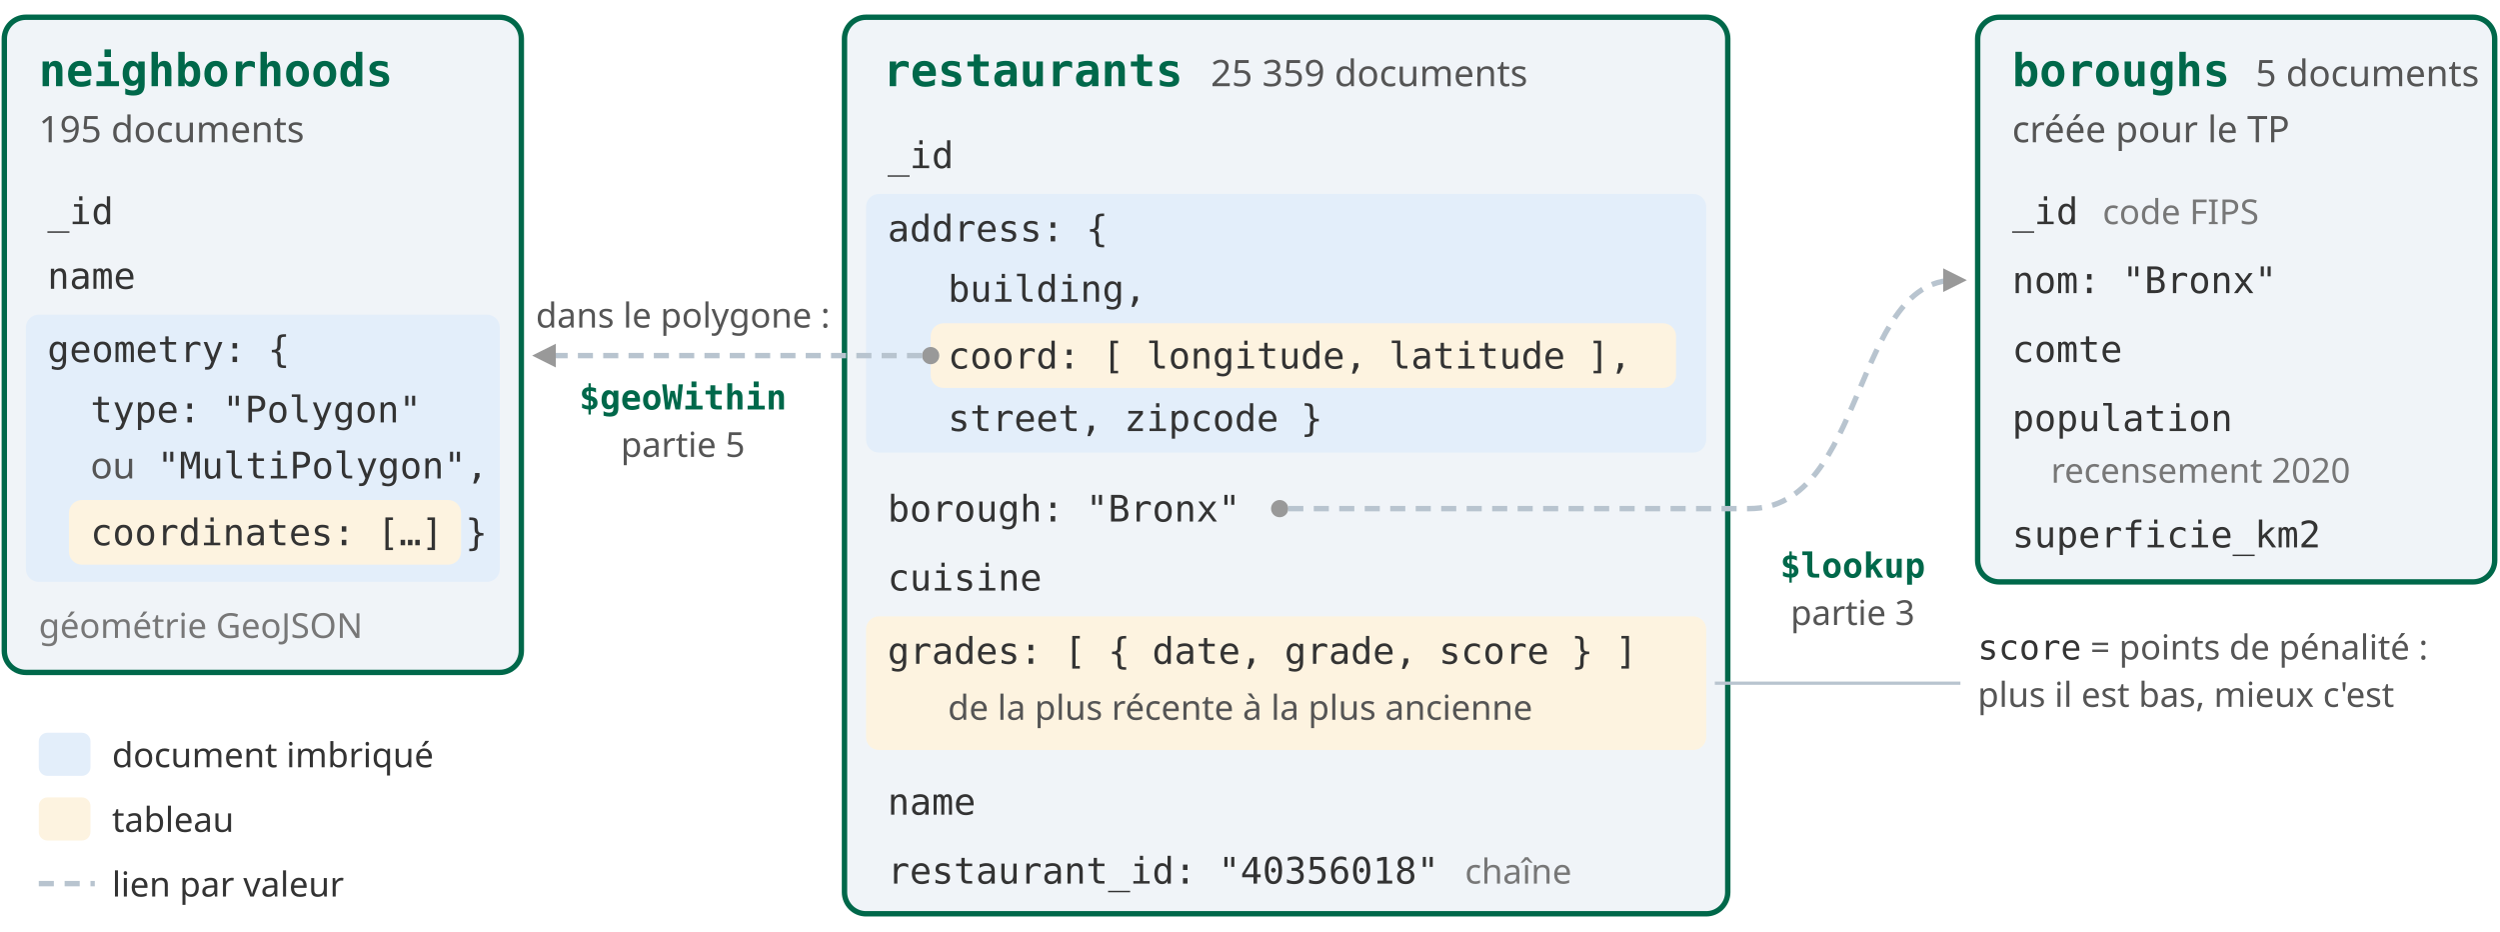
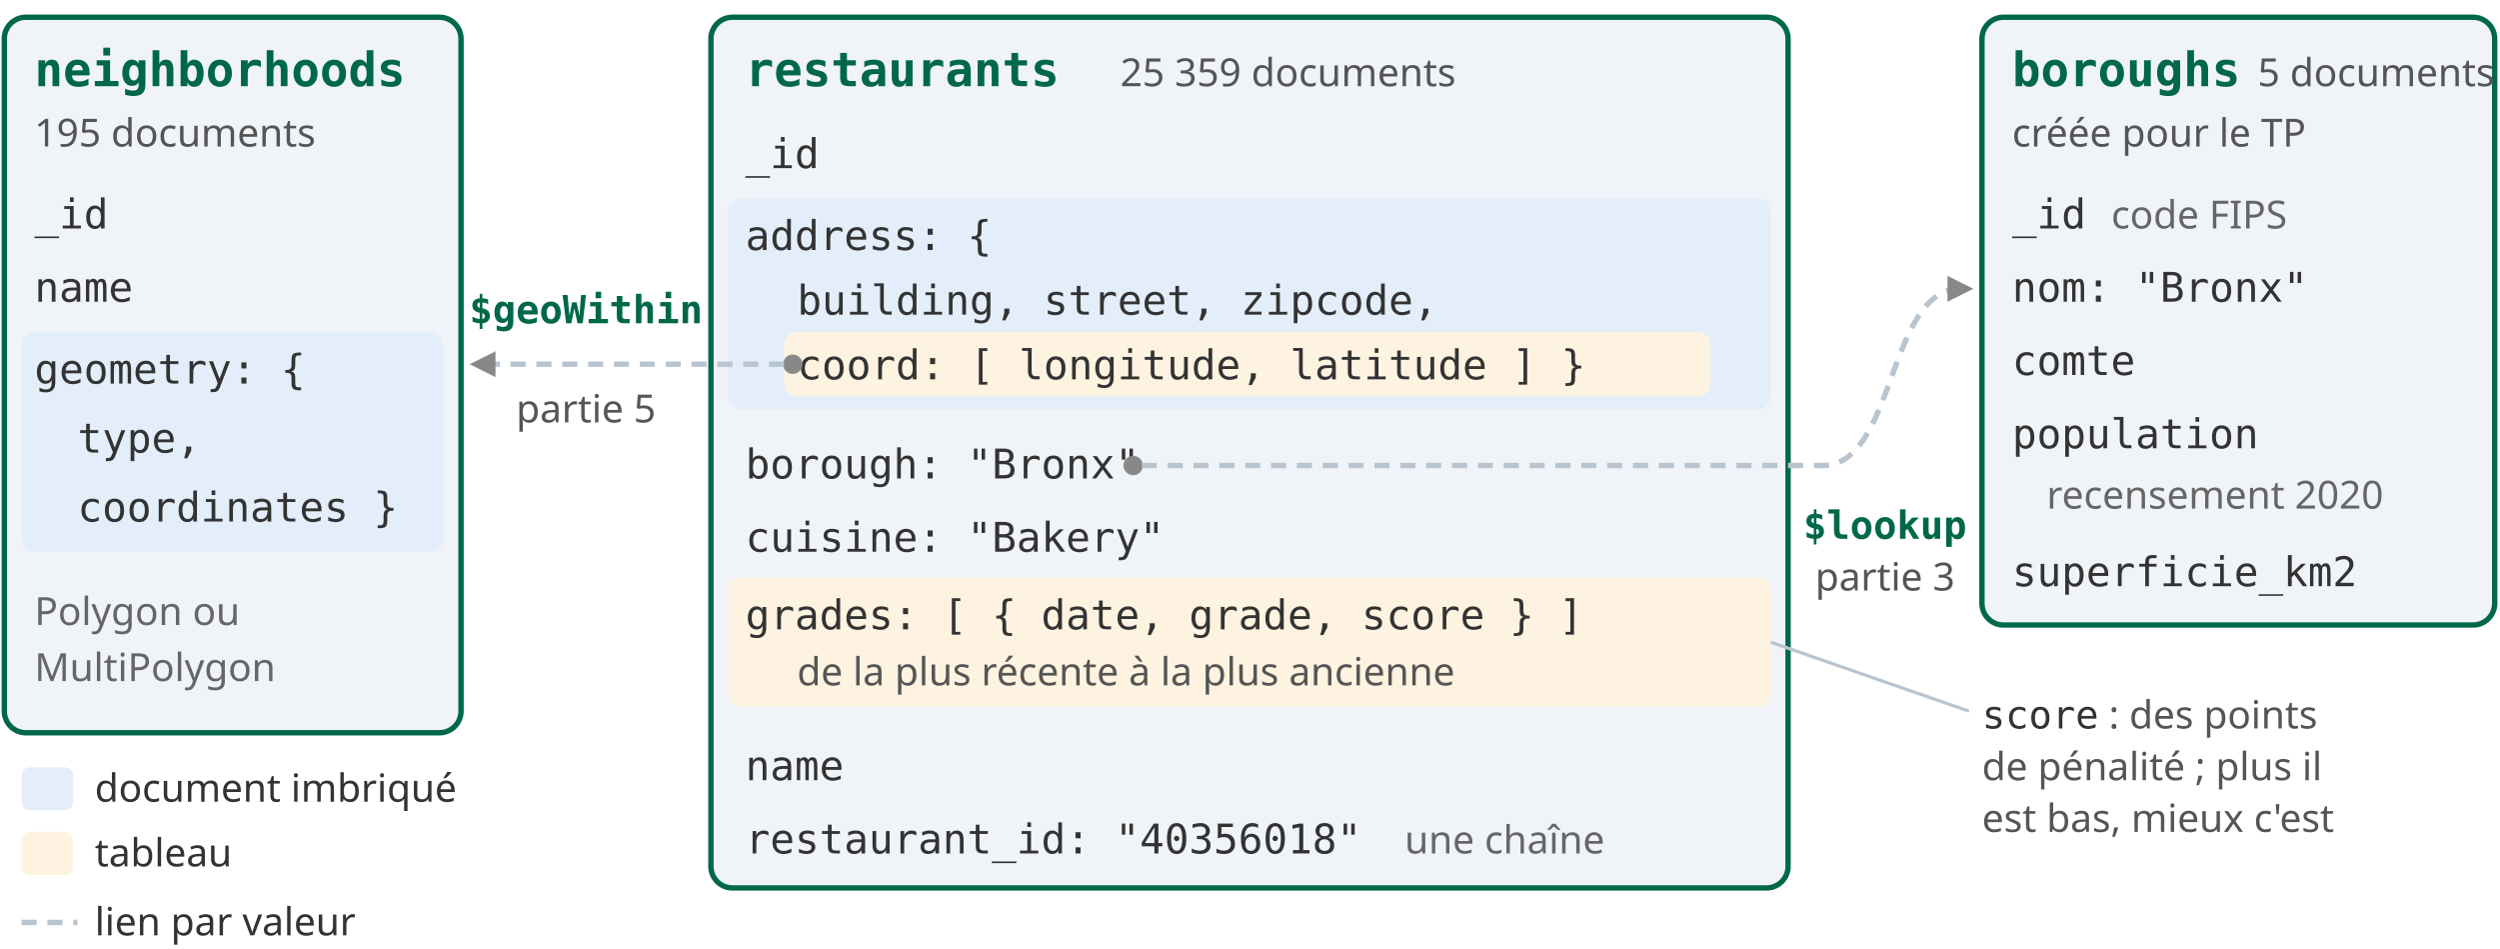
- <svg xmlns="http://www.w3.org/2000/svg" viewBox="0 0 1160 432" font-family="sans-serif" role="img" aria-labelledby="t">
+ <svg xmlns="http://www.w3.org/2000/svg" viewBox="0 0 1160 440" font-family="sans-serif" role="img" aria-labelledby="t">
  <defs>
-     <marker id="fl" viewBox="0 0 10 10" refX="5" refY="5" markerWidth="11" markerHeight="11" markerUnits="userSpaceOnUse" orient="auto-start-reverse">
-       <path d="M0,0 L10,5 L0,10 z" fill="#999" />
+     <marker id="fl" viewBox="0 0 10 10" refX="5" refY="5" markerWidth="12" markerHeight="12" markerUnits="userSpaceOnUse" orient="auto-start-reverse">
+       <path d="M0,0 L10,5 L0,10 z" fill="#888" />
    </marker>
  </defs>
-   <rect x="2" y="8" width="240" height="304" rx="10" fill="#f0f4f8" stroke="#00684a" stroke-width="2.5" />
-   <text x="18" y="40" font-family="monospace" font-size="21" font-weight="bold" fill="#00684a">neighborhoods</text>
-   <text x="18" y="66" font-size="17" fill="#555">195 documents</text>
-   <rect x="12" y="146" width="220" height="124" rx="6" fill="#e3eefa" />
-   <rect x="32" y="232" width="182" height="30" rx="6" fill="#fdf3e0" />
-   <g font-family="monospace" font-size="17" fill="#333">
-     <text x="22" y="104">_id</text>
-     <text x="22" y="134">name</text>
-     <text x="22" y="168">geometry: {</text>
-     <text x="42" y="196">type: "Polygon"</text>
-     <text x="42" y="222">
-       <tspan font-family="sans-serif" fill="#555">ou</tspan> "MultiPolygon",</text>
-     <text x="42" y="253">coordinates: […] }</text>
+   <rect x="2" y="8" width="212" height="332" rx="10" fill="#f0f4f8" stroke="#00684a" stroke-width="2.5" />
+   <text x="16" y="40" font-family="monospace" font-size="22" font-weight="bold" fill="#00684a">neighborhoods</text>
+   <text x="16" y="68" font-size="18" fill="#555">195 documents</text>
+   <rect x="10" y="154" width="196" height="102" rx="6" fill="#e3eefa" />
+   <g font-family="monospace" font-size="19" fill="#333">
+     <text x="16" y="106">_id</text>
+     <text x="16" y="140">name</text>
+     <text x="16" y="178">geometry: {</text>
+     <text x="36" y="210">type,</text>
+     <text x="36" y="242">coordinates }</text>
  </g>
-   <text x="18" y="296" font-size="16" fill="#777">géométrie GeoJSON</text>
-   <rect x="392" y="8" width="410" height="416" rx="10" fill="#f0f4f8" stroke="#00684a" stroke-width="2.5" />
-   <text x="410" y="40" font-family="monospace" font-size="21" font-weight="bold" fill="#00684a">restaurants</text>
-   <text x="562" y="40" font-size="17" fill="#555">25 359 documents</text>
-   <rect x="402" y="90" width="390" height="120" rx="6" fill="#e3eefa" />
-   <rect x="432" y="150" width="346" height="30" rx="6" fill="#fdf3e0" />
-   <rect x="402" y="286" width="390" height="62" rx="6" fill="#fdf3e0" />
-   <g font-family="monospace" font-size="17" fill="#333">
-     <text x="412" y="78">_id</text>
-     <text x="412" y="112">address: {</text>
-     <text x="440" y="140">building,</text>
-     <text x="440" y="171">coord: [ longitude, latitude ],</text>
-     <text x="440" y="200">street, zipcode }</text>
-     <text x="412" y="242">borough: "Bronx"</text>
-     <text x="412" y="274">cuisine</text>
-     <text x="412" y="308">grades: [ { date, grade, score } ]</text>
-     <text x="412" y="378">name</text>
-     <text x="412" y="410">restaurant_id: "40356018"</text>
+   <g font-size="18" fill="#666">
+     <text x="16" y="290">Polygon ou</text>
+     <text x="16" y="316">MultiPolygon</text>
  </g>
-   <text x="440" y="334" font-size="16" fill="#555">de la plus récente à la plus ancienne</text>
-   <text x="680" y="410" font-size="16" fill="#777">chaîne</text>
-   <rect x="918" y="8" width="240" height="262" rx="10" fill="#f0f4f8" stroke="#00684a" stroke-width="2.5" />
-   <text x="934" y="40" font-family="monospace" font-size="21" font-weight="bold" fill="#00684a">boroughs</text>
-   <text x="1047" y="40" font-size="17" fill="#555">5 documents</text>
-   <text x="934" y="66" font-size="17" fill="#555">créée pour le TP</text>
-   <g font-family="monospace" font-size="17" fill="#333">
-     <text x="934" y="104">_id</text>
-     <text x="934" y="136">nom: "Bronx"</text>
-     <text x="934" y="168">comte</text>
-     <text x="934" y="200">population</text>
-     <text x="934" y="254">superficie_km2</text>
+   <rect x="330" y="8" width="500" height="404" rx="10" fill="#f0f4f8" stroke="#00684a" stroke-width="2.5" />
+   <text x="346" y="40" font-family="monospace" font-size="22" font-weight="bold" fill="#00684a">restaurants</text>
+   <text x="520" y="40" font-size="18" fill="#555">25 359 documents</text>
+   <rect x="338" y="92" width="484" height="98" rx="6" fill="#e3eefa" />
+   <rect x="364" y="154" width="430" height="30" rx="6" fill="#fdf3e0" />
+   <rect x="338" y="268" width="484" height="60" rx="6" fill="#fdf3e0" />
+   <g font-family="monospace" font-size="19" fill="#333">
+     <text x="346" y="78">_id</text>
+     <text x="346" y="116">address: {</text>
+     <text x="370" y="146">building, street, zipcode,</text>
+     <text x="370" y="176">coord: [ longitude, latitude ] }</text>
+     <text x="346" y="222">borough: "Bronx"</text>
+     <text x="346" y="256">cuisine: "Bakery"</text>
+     <text x="346" y="292">grades: [ { date, grade, score } ]</text>
+     <text x="346" y="362">name</text>
+     <text x="346" y="396">restaurant_id: "40356018"</text>
  </g>
-   <text x="976" y="104" font-size="16" fill="#777">code FIPS</text>
-   <text x="952" y="224" font-size="16" fill="#777">recensement 2020</text>
-   <circle cx="432" cy="165" r="4" fill="#999" />
-   <line x1="428" y1="165" x2="252.5" y2="165" stroke="#b8c4cf" stroke-width="2.5" stroke-dasharray="7 4.75" marker-end="url(#fl)" />
-   <g font-size="16" fill="#555" text-anchor="middle">
-     <text x="317" y="152">dans le polygone :</text>
-     <text x="317" y="190" font-family="monospace" font-weight="bold" fill="#00684a">$geoWithin</text>
-     <text x="317" y="212">partie 5</text>
+   <text x="370" y="318" font-size="18" fill="#555">de la plus récente à la plus ancienne</text>
+   <text x="652" y="396" font-size="18" fill="#666">une chaîne</text>
+   <rect x="920" y="8" width="238" height="282" rx="10" fill="#f0f4f8" stroke="#00684a" stroke-width="2.5" />
+   <text x="934" y="40" font-family="monospace" font-size="22" font-weight="bold" fill="#00684a">boroughs</text>
+   <text x="1048" y="40" font-size="18" fill="#555">5 documents</text>
+   <text x="934" y="68" font-size="18" fill="#555">créée pour le TP</text>
+   <g font-family="monospace" font-size="19" fill="#333">
+     <text x="934" y="106">_id</text>
+     <text x="934" y="140">nom: "Bronx"</text>
+     <text x="934" y="174">comte</text>
+     <text x="934" y="208">population</text>
+     <text x="934" y="272">superficie_km2</text>
  </g>
-   <circle cx="594" cy="236" r="4" fill="#999" />
-   <path d="M 598 236 L 812 236 C 866 236, 860 130, 907.5 130" fill="none" stroke="#b8c4cf" stroke-width="2.5" stroke-dasharray="7 4.83" marker-end="url(#fl)" />
-   <g font-size="16" fill="#555" text-anchor="middle">
-     <text x="860" y="268" font-family="monospace" font-weight="bold" fill="#00684a">$lookup</text>
-     <text x="860" y="290">partie 3</text>
+   <text x="980" y="106" font-size="18" fill="#666">code FIPS</text>
+   <text x="950" y="236" font-size="18" fill="#666">recensement 2020</text>
+   <circle cx="368" cy="169" r="4.5" fill="#888" />
+   <line x1="364" y1="169" x2="224" y2="169" stroke="#b8c4cf" stroke-width="2.5" stroke-dasharray="7 5" marker-end="url(#fl)" />
+   <g text-anchor="middle">
+     <text x="272" y="150" font-family="monospace" font-size="18" font-weight="bold" fill="#00684a">$geoWithin</text>
+     <text x="272" y="196" font-size="18" fill="#555">partie 5</text>
  </g>
-   <g font-size="16" fill="#555">
-     <text x="918" y="306">
-       <tspan font-family="monospace" fill="#333">score</tspan> = points de pénalité :</text>
-     <text x="918" y="328">plus il est bas, mieux c'est</text>
+   <circle cx="526" cy="216" r="4.5" fill="#888" />
+   <path d="M 530 216 L 846 216 C 880 216, 876 134, 910 134" fill="none" stroke="#b8c4cf" stroke-width="2.5" stroke-dasharray="7 5" marker-end="url(#fl)" />
+   <g text-anchor="middle">
+     <text x="875" y="250" font-family="monospace" font-size="18" font-weight="bold" fill="#00684a">$lookup</text>
+     <text x="875" y="274" font-size="18" fill="#555">partie 3</text>
  </g>
-   <line x1="796" y1="317" x2="910" y2="317" stroke="#b8c4cf" stroke-width="1.5" />
-   <g font-size="16" fill="#333">
-     <rect x="18" y="340" width="24" height="20" rx="4" fill="#e3eefa" />
-     <text x="52" y="356">document imbriqué</text>
-     <rect x="18" y="370" width="24" height="20" rx="4" fill="#fdf3e0" />
-     <text x="52" y="386">tableau</text>
-     <line x1="18" y1="410" x2="44" y2="410" stroke="#b8c4cf" stroke-width="2.5" stroke-dasharray="7 5" />
-     <text x="52" y="416">lien par valeur</text>
+   <line x1="822" y1="298" x2="914" y2="330" stroke="#b8c4cf" stroke-width="1.5" />
+   <g font-size="18" fill="#555">
+     <text x="920" y="338">
+       <tspan font-family="monospace" fill="#333">score</tspan> : des points</text>
+     <text x="920" y="362">de pénalité ; plus il</text>
+     <text x="920" y="386">est bas, mieux c'est</text>
+   </g>
+   <g font-size="18" fill="#333">
+     <rect x="10" y="356" width="24" height="20" rx="4" fill="#e3eefa" />
+     <text x="44" y="372">document imbriqué</text>
+     <rect x="10" y="386" width="24" height="20" rx="4" fill="#fdf3e0" />
+     <text x="44" y="402">tableau</text>
+     <line x1="10" y1="428" x2="36" y2="428" stroke="#b8c4cf" stroke-width="2.5" stroke-dasharray="7 5" />
+     <text x="44" y="434">lien par valeur</text>
  </g>
</svg>
